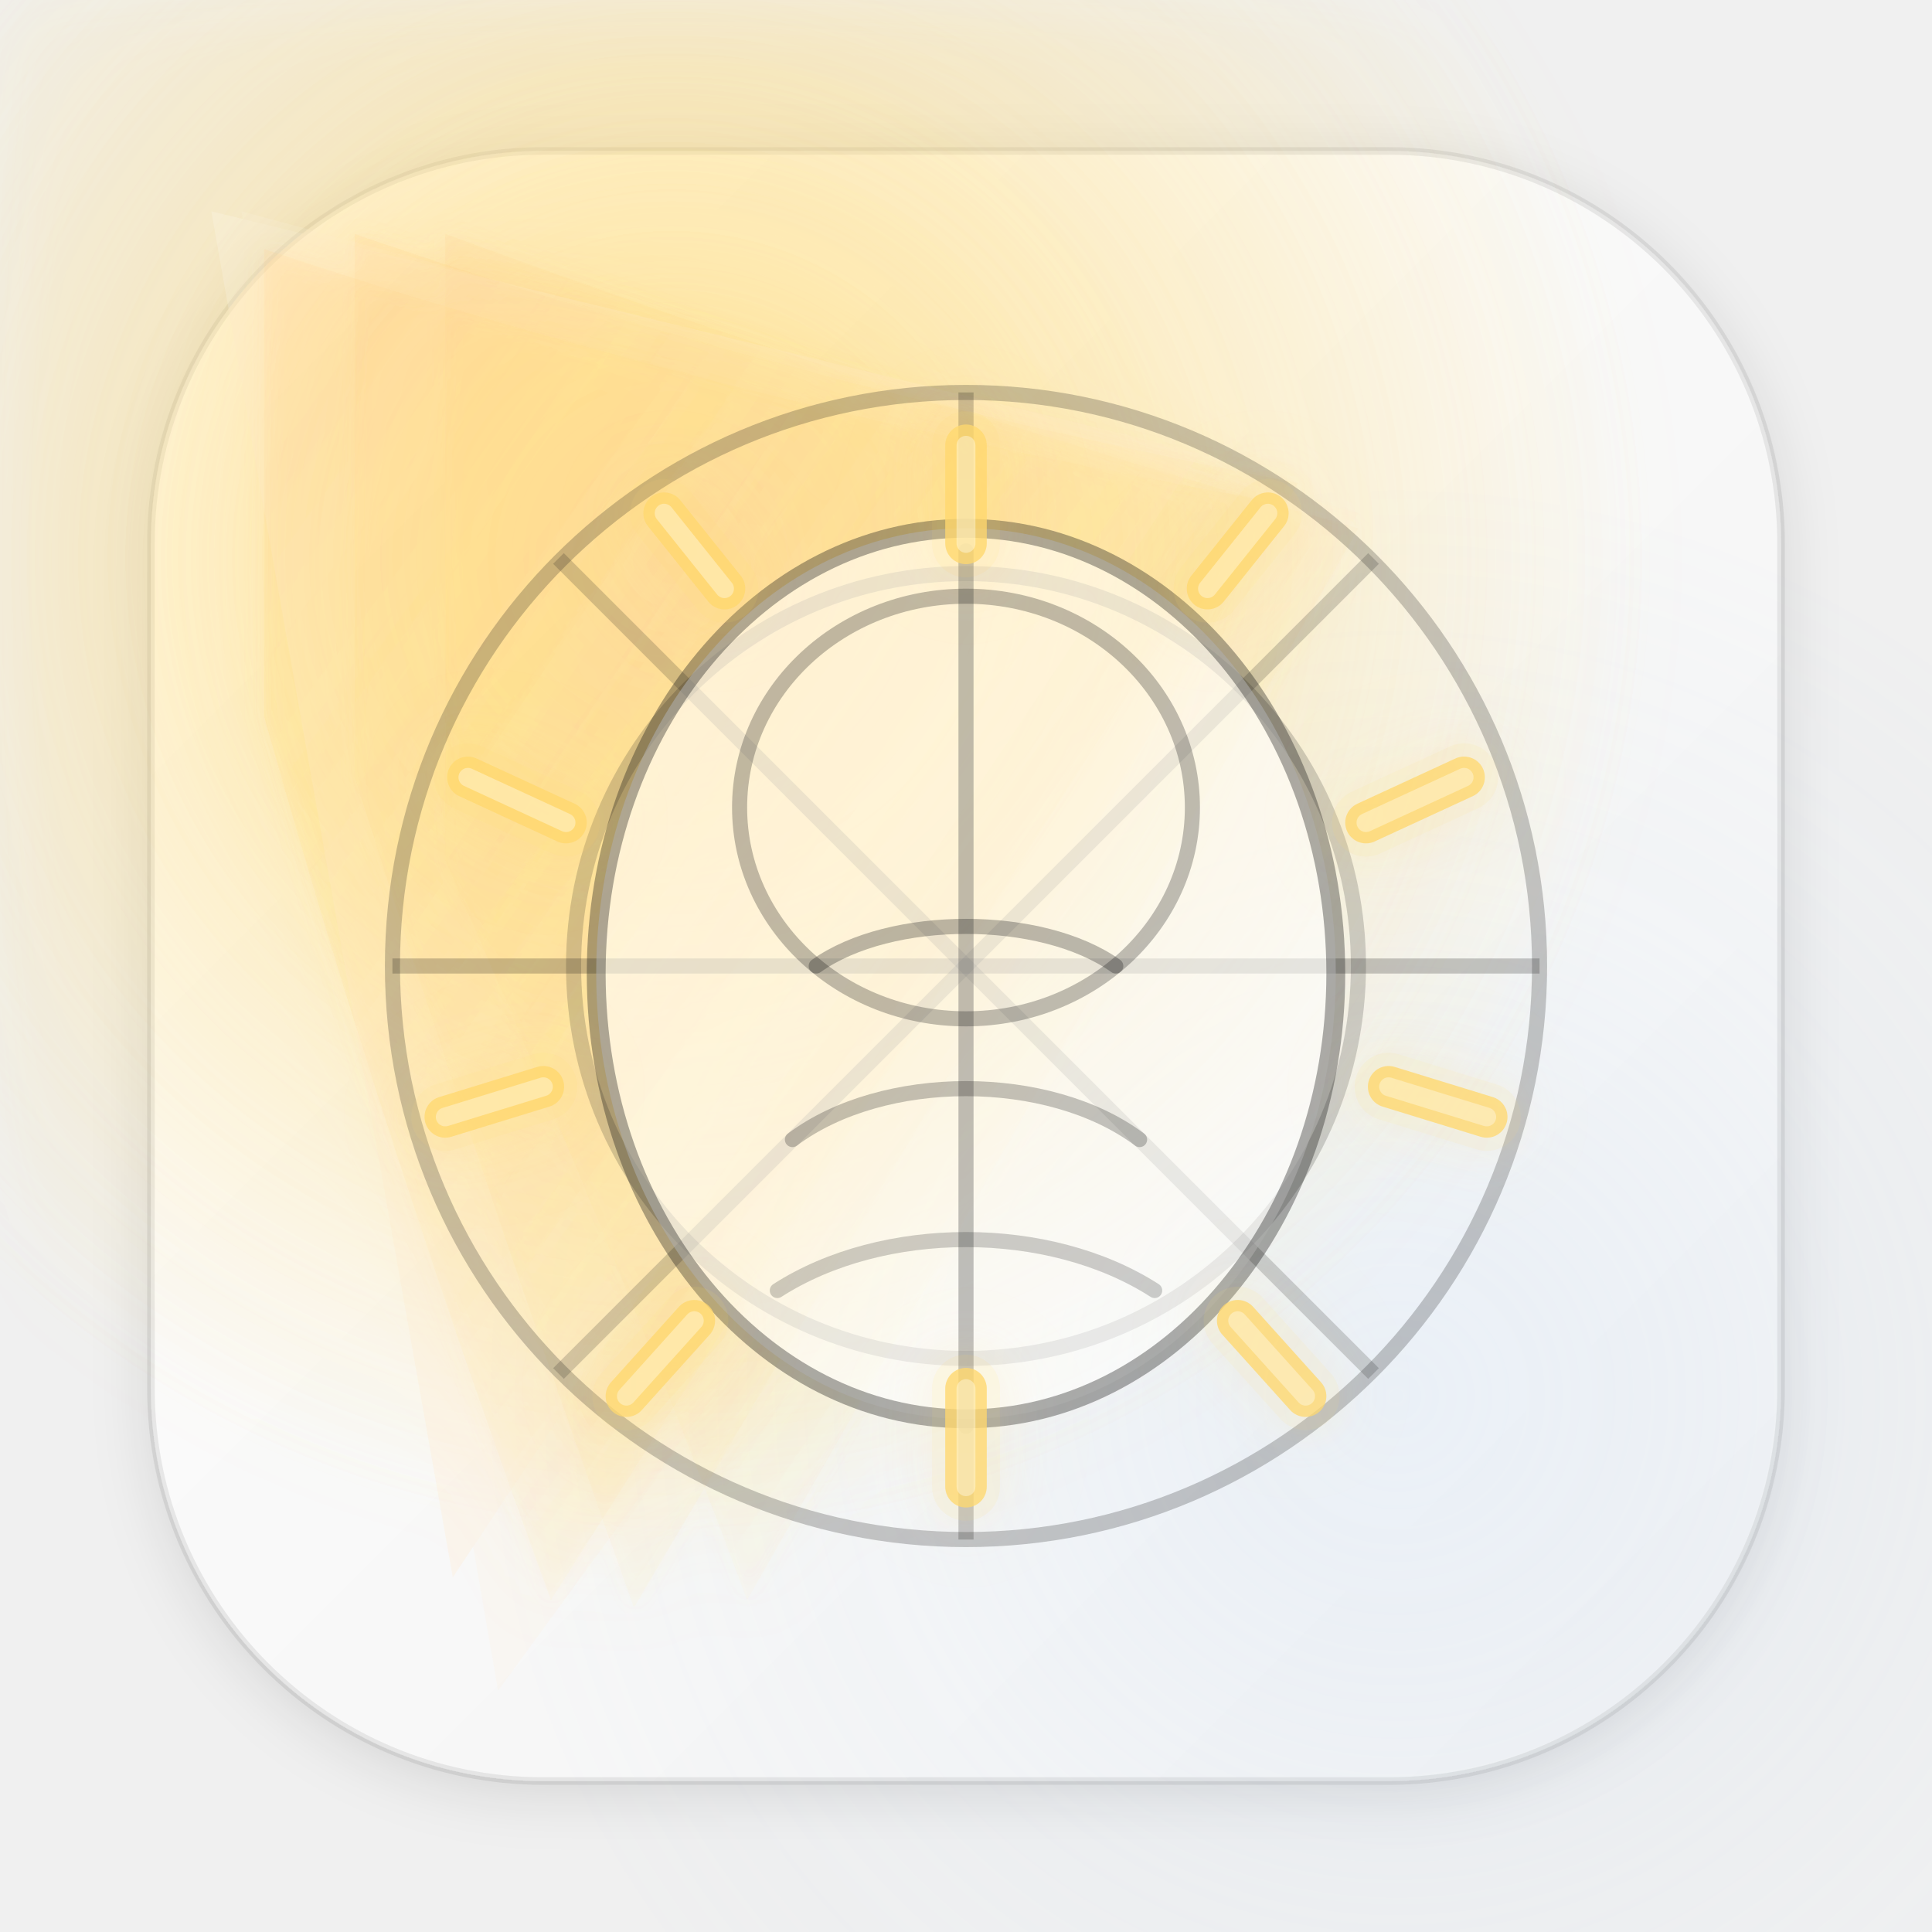
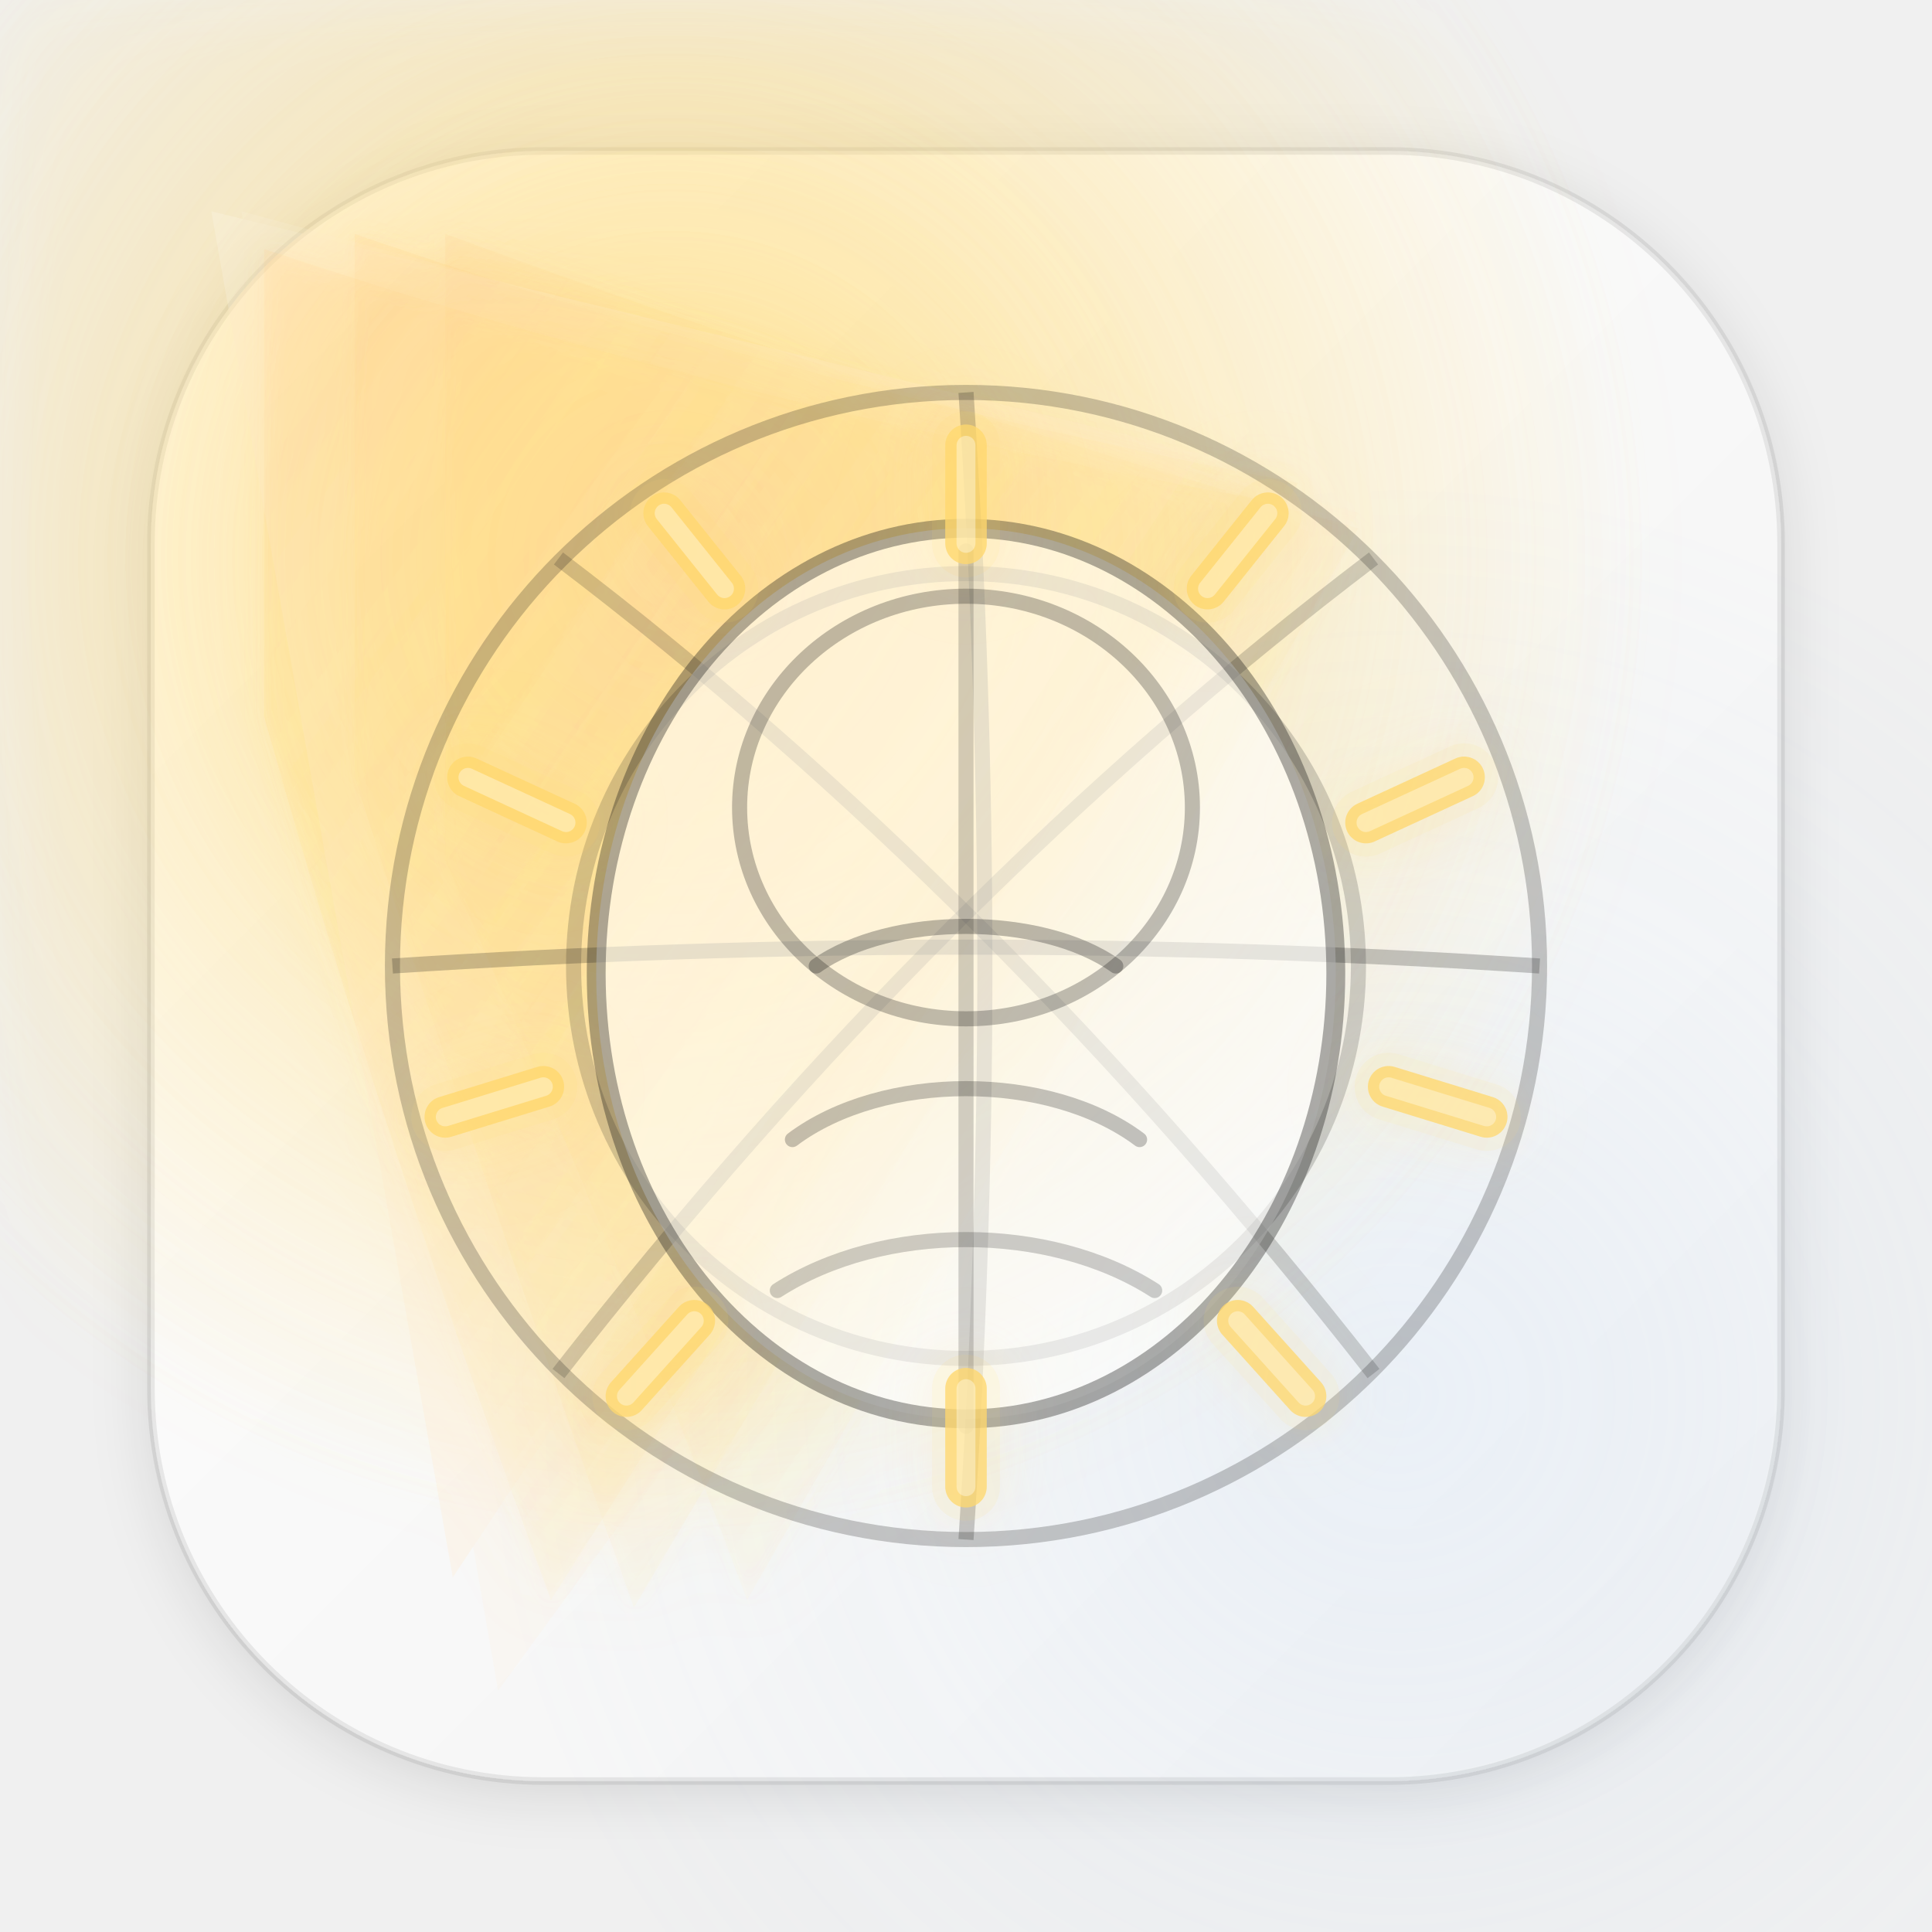
<svg xmlns="http://www.w3.org/2000/svg" width="512" height="512" viewBox="0 0 512 512">
  <defs>
    <linearGradient id="bg" x1="0" y1="0" x2="1" y2="1">
      <stop offset="0" stop-color="#ffffff" />
      <stop offset="1" stop-color="#f2f2f2" />
    </linearGradient>
    <radialGradient id="lightSpot" cx="0" cy="0" r="1" gradientUnits="userSpaceOnUse" gradientTransform="translate(178 148) rotate(18) scale(260 260)">
      <stop offset="0" stop-color="#FFB36A" stop-opacity="0.34" />
      <stop offset="0.22" stop-color="#FFD86E" stop-opacity="0.44" />
      <stop offset="0.62" stop-color="#FFD86E" stop-opacity="0.18" />
      <stop offset="1" stop-color="#FFD86E" stop-opacity="0" />
    </radialGradient>
    <radialGradient id="coolFill" cx="0" cy="0" r="1" gradientUnits="userSpaceOnUse" gradientTransform="translate(370 370) rotate(-18) scale(260 260)">
      <stop offset="0" stop-color="#B7D8FF" stop-opacity="0.18" />
      <stop offset="0.55" stop-color="#B7D8FF" stop-opacity="0.06" />
      <stop offset="1" stop-color="#B7D8FF" stop-opacity="0" />
    </radialGradient>
    <linearGradient id="ray" x1="0" y1="0" x2="1" y2="1">
      <stop offset="0" stop-color="#FFBE6B" stop-opacity="0.22" />
      <stop offset="0.18" stop-color="#FFD86E" stop-opacity="0.24" />
      <stop offset="0.72" stop-color="#FFD86E" stop-opacity="0.08" />
      <stop offset="1" stop-color="#FFD35A" stop-opacity="0" />
    </linearGradient>
    <filter id="soft" x="-20%" y="-20%" width="140%" height="140%">
      <feDropShadow dx="0" dy="3" stdDeviation="8" flood-color="#000000" flood-opacity="0.12" />
    </filter>
    <filter id="glow" x="-40%" y="-40%" width="180%" height="180%">
      <feGaussianBlur stdDeviation="10" result="b" />
      <feColorMatrix in="b" type="matrix" values="1 0 0 0 0                 0 1 0 0 0                 0 0 1 0 0                 0 0 0 0.65 0" result="g" />
      <feMerge>
        <feMergeNode in="g" />
        <feMergeNode in="SourceGraphic" />
      </feMerge>
    </filter>
    <filter id="raySoft" x="-40%" y="-40%" width="180%" height="180%">
      <feGaussianBlur stdDeviation="2.6" result="b" />
      <feColorMatrix in="b" type="matrix" values="1 0 0 0 0                 0 1 0 0 0                 0 0 1 0 0                 0 0 0 0.85 0" result="s" />
      <feMerge>
        <feMergeNode in="s" />
        <feMergeNode in="SourceGraphic" />
      </feMerge>
    </filter>
    <filter id="haze" x="-60%" y="-60%" width="220%" height="220%">
      <feTurbulence type="fractalNoise" baseFrequency="0.9" numOctaves="2" seed="3" result="n" />
      <feColorMatrix in="n" type="matrix" values="0 0 0 0 1                 0 0 0 0 1                 0 0 0 0 1                 0 0 0 0.55 0" result="a" />
      <feGaussianBlur in="a" stdDeviation="6" result="s" />
      <feMerge>
        <feMergeNode in="s" />
        <feMergeNode in="SourceGraphic" />
      </feMerge>
    </filter>
    <filter id="burstGlow" x="-80%" y="-80%" width="260%" height="260%">
      <feGaussianBlur stdDeviation="6" result="b1" />
      <feGaussianBlur stdDeviation="14" result="b2" />
      <feColorMatrix in="b2" type="matrix" values="1 0 0 0 0                 0 1 0 0 0                 0 0 1 0 0                 0 0 0 0.35 0" result="g2" />
      <feMerge>
        <feMergeNode in="g2" />
        <feMergeNode in="b1" />
        <feMergeNode in="SourceGraphic" />
      </feMerge>
    </filter>
    <mask id="coneMask">
      <rect width="512" height="512" fill="#000" />
      <path d="M56 56 L318 120 L120 418 Z" fill="#fff" />
      <path d="M64 56 L360 136 L132 448 Z" fill="#fff" opacity="0.55" />
    </mask>
    <radialGradient id="burstAlpha" cx="256" cy="256" r="260" gradientUnits="userSpaceOnUse">
      <stop offset="0" stop-color="#ffffff" stop-opacity="1" />
      <stop offset="0.55" stop-color="#ffffff" stop-opacity="0.95" />
      <stop offset="0.80" stop-color="#ffffff" stop-opacity="0.70" />
      <stop offset="1" stop-color="#ffffff" stop-opacity="0.30" />
    </radialGradient>
    <mask id="burstMask">
      <rect width="512" height="512" fill="url(#burstAlpha)" />
    </mask>
  </defs>
  <rect x="40" y="40" width="432" height="432" rx="104" fill="url(#bg)" filter="url(#soft)" />
  <rect x="40" y="40" width="432" height="432" rx="104" fill="none" stroke="#111111" stroke-opacity="0.08" stroke-width="2" />
  <circle cx="370" cy="370" r="240" fill="url(#coolFill)" />
  <g filter="url(#glow)">
    <circle cx="178" cy="148" r="260" fill="url(#lightSpot)" />
    <g fill="url(#ray)" filter="url(#raySoft)">
      <path d="M70 66 Q 190 106 332 132 L146 424 Q 102 304 70 190 Z" opacity="0.62" />
      <path d="M94 62 Q 210 102 344 128 L168 426 Q 130 320 94 206 Z" opacity="0.55" />
      <path d="M118 62 Q 232 104 360 140 L198 424 Q 166 338 118 228 Z" opacity="0.44" />
    </g>
  </g>
  <g mask="url(#coneMask)" filter="url(#haze)" opacity="0.60">
    <rect x="40" y="40" width="432" height="432" rx="104" fill="#FFC94A" opacity="0.20" />
  </g>
  <g fill="none" stroke="#111111" stroke-opacity="0.22" stroke-width="4">
    <circle cx="256" cy="256" r="152" />
    <circle cx="256" cy="256" r="104" stroke-opacity="0.18" />
-     <path d="M256 104 L256 408" />
-     <path d="M104 256 L408 256" />
-     <path d="M148 148 L364 364" stroke-opacity="0.18" />
-     <path d="M364 148 L148 364" stroke-opacity="0.18" />
+     <path d="M256 104 Q 266 256 256 408" />
+     <path d="M104 256 Q 256 246 408 256" />
+     <path d="M148 148 Q 264 236 364 364" stroke-opacity="0.18" />
+     <path d="M364 148 Q 248 236 148 364" stroke-opacity="0.18" />
  </g>
  <g>
    <ellipse cx="256" cy="258" rx="98" ry="118" fill="#ffffff" fill-opacity="0.58" stroke="#0f0f0f" stroke-opacity="0.34" stroke-width="5" />
    <ellipse cx="256" cy="214" rx="60" ry="56" fill="none" stroke="#0f0f0f" stroke-opacity="0.26" stroke-width="4" />
    <path d="M216.31 256 C 236 242, 276 242, 295.69 256" fill="none" stroke="#0f0f0f" stroke-opacity="0.28" stroke-width="4" stroke-linecap="round" />
    <path d="M210 302 C 234 284, 278 284, 302 302" fill="none" stroke="#0f0f0f" stroke-opacity="0.24" stroke-width="4" stroke-linecap="round" />
    <path d="M206 342 C 234 324, 278 324, 306 342" fill="none" stroke="#0f0f0f" stroke-opacity="0.20" stroke-width="4" stroke-linecap="round" />
    <path d="M256 146 L256 378" fill="none" stroke="#0f0f0f" stroke-opacity="0.18" stroke-width="4" stroke-linecap="round" />
  </g>
  <g mask="url(#burstMask)">
    <g fill="none" stroke="#FFD86E" stroke-width="18" stroke-linecap="round" opacity="0.16" filter="url(#burstGlow)">
      <path d="M256 118 L256 144" />
      <path d="M336 136 L320 156" />
      <path d="M388 206 L362 218" />
      <path d="M394 296 L368 288" />
      <path d="M346 370 L328 350" />
      <path d="M256 394 L256 368" />
      <path d="M166 370 L184 350" />
      <path d="M118 296 L144 288" />
      <path d="M124 206 L150 218" />
      <path d="M176 136 L192 156" />
    </g>
    <g fill="none" stroke="#FFD86E" stroke-width="11" stroke-linecap="round" opacity="0.82">
      <path d="M256 118 L256 144" />
      <path d="M336 136 L320 156" />
      <path d="M388 206 L362 218" />
      <path d="M394 296 L368 288" />
      <path d="M346 370 L328 350" />
      <path d="M256 394 L256 368" />
      <path d="M166 370 L184 350" />
      <path d="M118 296 L144 288" />
      <path d="M124 206 L150 218" />
      <path d="M176 136 L192 156" />
    </g>
    <g fill="none" stroke="#FFF3CF" stroke-width="5" stroke-linecap="round" opacity="0.55">
      <path d="M256 118 L256 144" />
      <path d="M336 136 L320 156" />
      <path d="M388 206 L362 218" />
      <path d="M394 296 L368 288" />
      <path d="M346 370 L328 350" />
      <path d="M256 394 L256 368" />
      <path d="M166 370 L184 350" />
      <path d="M118 296 L144 288" />
      <path d="M124 206 L150 218" />
      <path d="M176 136 L192 156" />
    </g>
  </g>
</svg>
